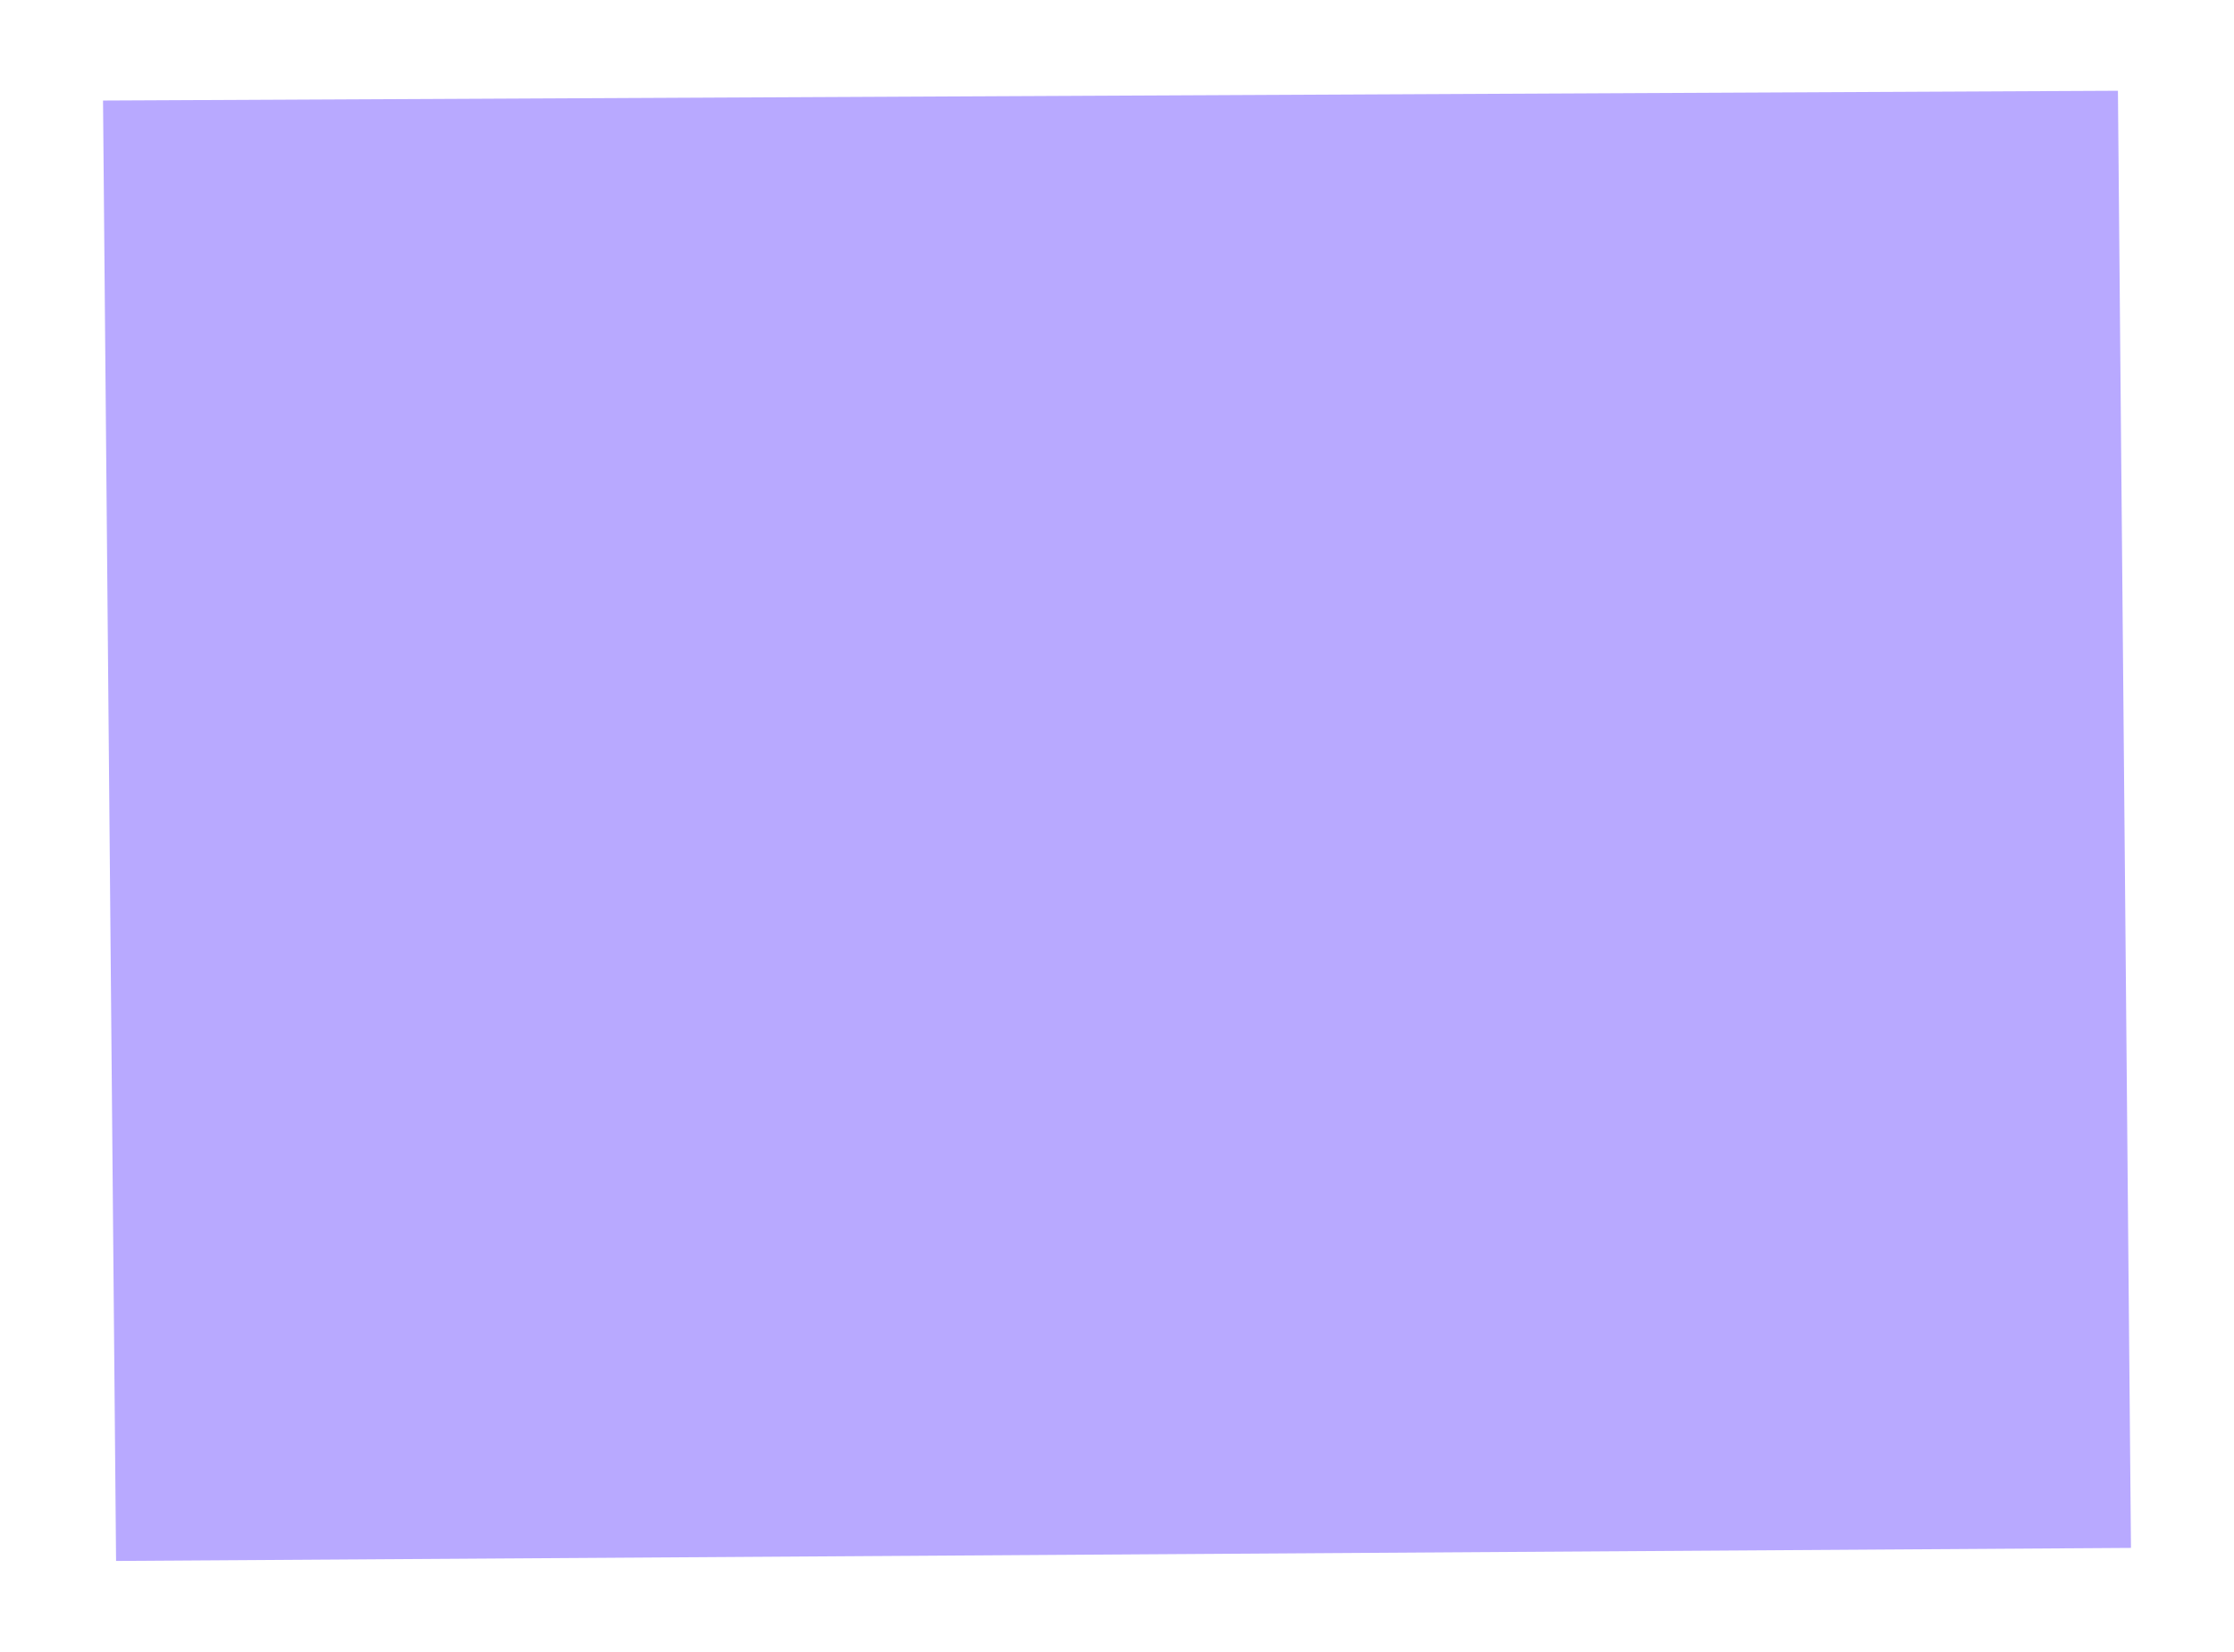
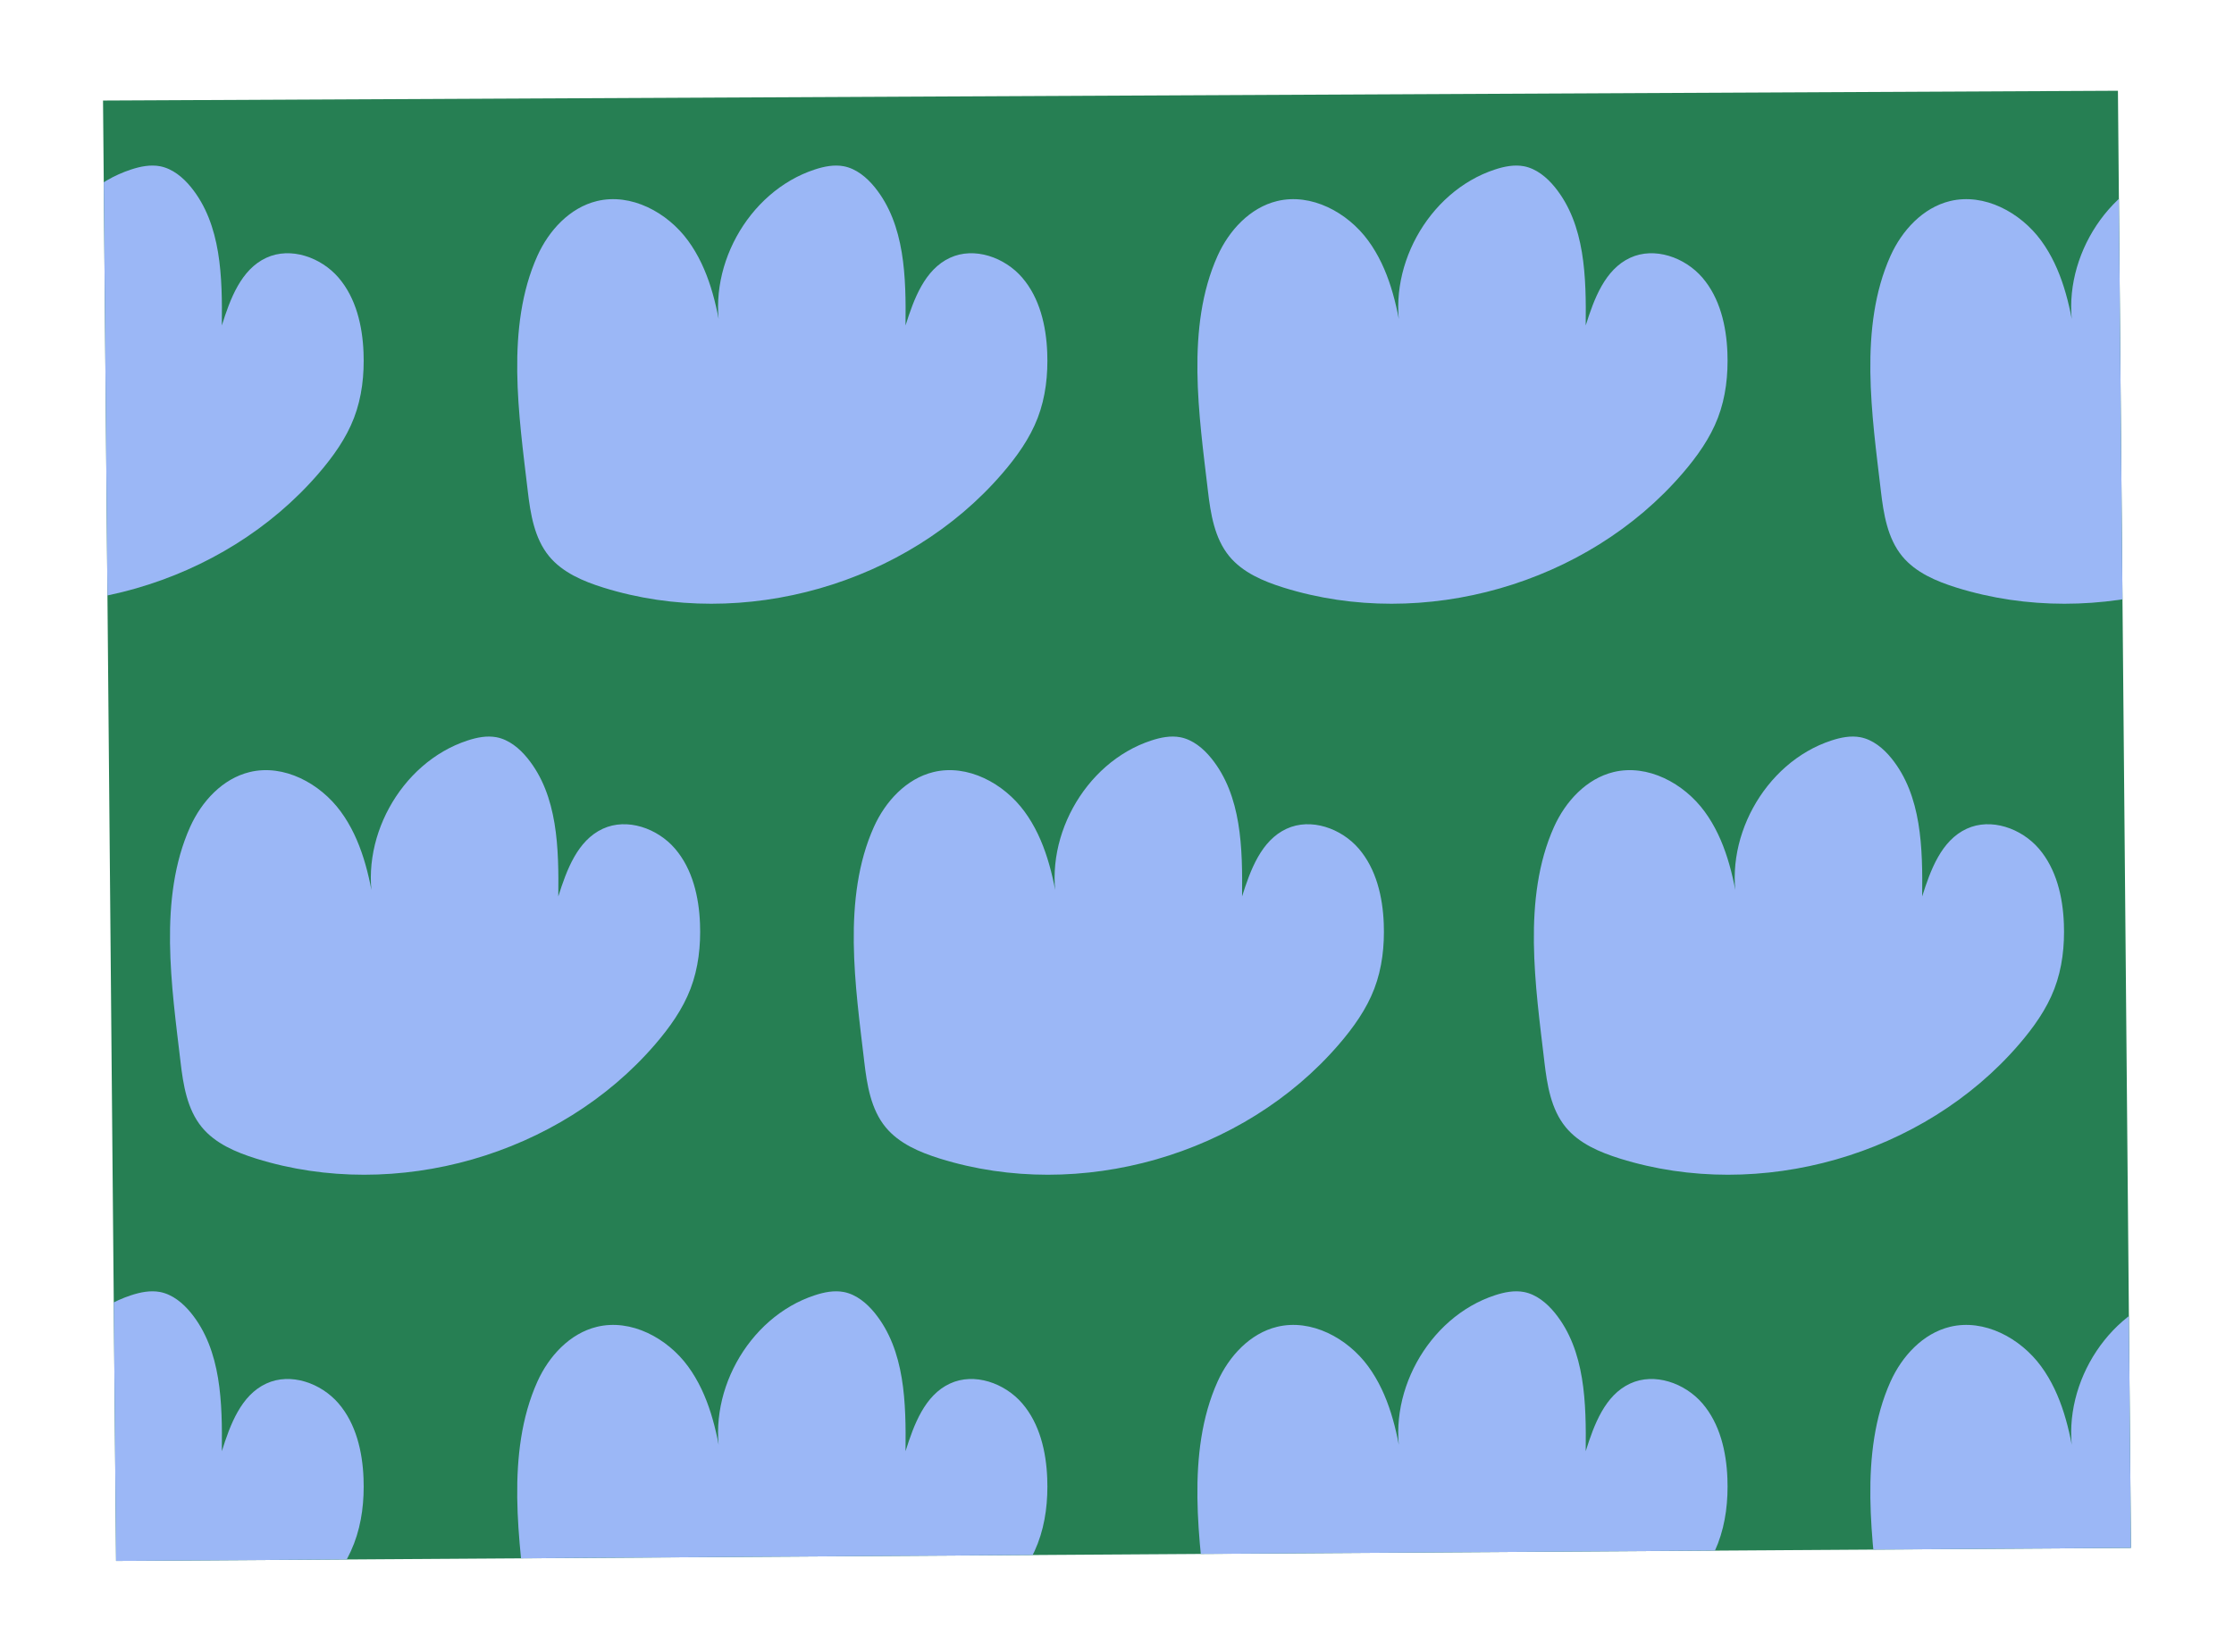
<svg xmlns="http://www.w3.org/2000/svg" id="_레이어_1" data-name="레이어 1" viewBox="0 0 342.6 253.33">
  <defs>
    <style>
      .cls-1 {
        fill: none;
      }

      .cls-2 {
-         fill: #b8a9ff;
+         fill: #267f53;
      }

      .cls-3 {
        clip-path: url(#clippath);
+       }
+ 
+       .cls-4 {
+         fill: #9bb7f6;
      }
    </style>
    <clipPath id="clippath">
      <path class="cls-1" d="M17.8,239.42L15.8,15.42l309-1.5,2,223.5-309,2Z" />
    </clipPath>
  </defs>
  <g class="cls-3">
-     <rect class="cls-2" x="4.23" y="-2.26" width="334.14" height="593.56" />
+     <rect class="cls-2" x="6.6" y="-83.13" width="329.28" height="329.28" />
+     <g>
+       <path class="cls-4" d="M27.68-9.83c.42,3.55,1.01,7.29,3.28,10.05,2.07,2.51,5.23,3.84,8.33,4.81,21.44,6.68,46.53-.5,61.18-17.52,2.21-2.57,4.22-5.37,5.43-8.54,1.21-3.17,1.58-6.6,1.45-9.99-.16-4.11-1.15-8.37-3.83-11.49-2.68-3.12-7.35-4.78-11.08-3.05-3.88,1.79-5.54,6.31-6.82,10.38.08-7.4-.06-15.46-4.73-21.21-1.23-1.51-2.83-2.84-4.74-3.21-1.48-.28-3.02.03-4.45.5-10.34,3.38-16.95,15.47-14.21,26-.81-5.32-2.05-10.76-5.23-15.1-3.18-4.34-8.74-7.33-13.97-6.06-4.16,1.01-7.37,4.5-9.13,8.41-4.91,10.93-2.83,24.53-1.48,36Z" />
+       <path class="cls-4" d="M132.54-9.83c.42,3.55,1.01,7.29,3.28,10.05,2.07,2.51,5.23,3.84,8.33,4.81,21.44,6.68,46.53-.5,61.18-17.52,2.21-2.57,4.22-5.37,5.43-8.54,1.21-3.17,1.58-6.6,1.45-9.99-.16-4.11-1.15-8.37-3.83-11.49-2.68-3.12-7.35-4.78-11.08-3.05-3.88,1.79-5.54,6.31-6.82,10.38.08-7.4-.06-15.46-4.73-21.21-1.23-1.51-2.83-2.84-4.74-3.21-1.48-.28-3.02.03-4.45.5-10.34,3.38-16.95,15.47-14.21,26-.81-5.32-2.05-10.76-5.23-15.1-3.18-4.34-8.74-7.33-13.97-6.06-4.16,1.01-7.37,4.5-9.13,8.41-4.91,10.93-2.83,24.53-1.48,36Z" />
+       <path class="cls-4" d="M236.84-9.83c.42,3.55,1.01,7.29,3.28,10.05,2.07,2.51,5.23,3.84,8.33,4.81,21.44,6.68,46.53-.5,61.18-17.52,2.21-2.57,4.22-5.37,5.43-8.54,1.21-3.17,1.58-6.6,1.45-9.99-.16-4.11-1.15-8.37-3.83-11.49-2.68-3.12-7.35-4.78-11.08-3.05-3.88,1.79-5.54,6.31-6.82,10.38.08-7.4-.06-15.46-4.73-21.21-1.23-1.51-2.83-2.84-4.74-3.21-1.48-.28-3.02.03-4.45.5-10.34,3.38-16.95,15.47-14.21,26-.81-5.32-2.05-10.76-5.23-15.1-3.18-4.34-8.74-7.33-13.97-6.06-4.16,1.01-7.37,4.5-9.13,8.41-4.91,10.93-2.83,24.53-1.48,36Z" />
+       <path class="cls-4" d="M-23.92,75.27c.42,3.55,1.01,7.29,3.28,10.05,2.07,2.51,5.23,3.84,8.33,4.81,21.44,6.68,46.53-.5,61.18-17.52,2.21-2.57,4.22-5.37,5.43-8.54,1.21-3.17,1.58-6.6,1.45-9.99-.16-4.11-1.15-8.37-3.83-11.49-2.68-3.12-7.35-4.78-11.08-3.05-3.88,1.79-5.54,6.31-6.82,10.38.08-7.4-.06-15.46-4.73-21.21-1.23-1.51-2.83-2.84-4.74-3.21-1.48-.28-3.02.03-4.45.5-10.34,3.38-16.95,15.47-14.21,26-.81-5.32-2.05-10.76-5.23-15.1-3.18-4.34-8.74-7.33-13.97-6.06-4.16,1.01-7.37,4.5-9.13,8.41-4.91,10.93-2.83,24.53-1.48,36Z" />
+       <path class="cls-4" d="M80.93,75.27c.42,3.55,1.01,7.29,3.28,10.05,2.07,2.51,5.23,3.84,8.33,4.81,21.44,6.68,46.53-.5,61.18-17.52,2.21-2.57,4.22-5.37,5.43-8.54,1.21-3.17,1.58-6.6,1.45-9.99-.16-4.11-1.15-8.37-3.83-11.49-2.68-3.12-7.35-4.78-11.08-3.05-3.88,1.79-5.54,6.31-6.82,10.38.08-7.4-.06-15.46-4.73-21.21-1.23-1.51-2.83-2.84-4.74-3.21-1.48-.28-3.02.03-4.45.5-10.34,3.38-16.95,15.47-14.21,26-.81-5.32-2.05-10.76-5.23-15.1-3.18-4.34-8.74-7.33-13.97-6.06-4.16,1.01-7.37,4.5-9.13,8.41-4.91,10.93-2.83,24.53-1.48,36Z" />
+       <path class="cls-4" d="M185.24,75.27c.42,3.55,1.01,7.29,3.28,10.05,2.07,2.51,5.23,3.84,8.33,4.81,21.44,6.68,46.53-.5,61.18-17.52,2.21-2.57,4.22-5.37,5.43-8.54,1.21-3.17,1.58-6.6,1.45-9.99-.16-4.11-1.15-8.37-3.83-11.49-2.68-3.12-7.35-4.78-11.08-3.05-3.88,1.79-5.54,6.31-6.82,10.38.08-7.4-.06-15.46-4.73-21.21-1.23-1.51-2.83-2.84-4.74-3.21-1.48-.28-3.02.03-4.45.5-10.34,3.38-16.95,15.47-14.21,26-.81-5.32-2.05-10.76-5.23-15.1-3.18-4.34-8.74-7.33-13.97-6.06-4.16,1.01-7.37,4.5-9.13,8.41-4.91,10.93-2.83,24.53-1.48,36Z" />
+       <path class="cls-4" d="M288.44,75.27c.42,3.55,1.01,7.29,3.28,10.05,2.07,2.51,5.23,3.84,8.33,4.81,21.44,6.68,46.53-.5,61.18-17.52,2.21-2.57,4.22-5.37,5.43-8.54,1.21-3.17,1.58-6.6,1.45-9.99-.16-4.11-1.15-8.37-3.83-11.49-2.68-3.12-7.35-4.78-11.08-3.05-3.88,1.79-5.54,6.31-6.82,10.38.08-7.4-.06-15.46-4.73-21.21-1.23-1.51-2.83-2.84-4.74-3.21-1.48-.28-3.02.03-4.45.5-10.34,3.38-16.95,15.47-14.21,26-.81-5.32-2.05-10.76-5.23-15.1-3.18-4.34-8.74-7.33-13.97-6.06-4.16,1.01-7.37,4.5-9.13,8.41-4.91,10.93-2.83,24.53-1.48,36Z" />
+       <path class="cls-4" d="M27.68,162.85c.42,3.55,1.01,7.29,3.28,10.05,2.07,2.51,5.23,3.84,8.33,4.81,21.44,6.68,46.53-.5,61.18-17.52,2.21-2.57,4.22-5.37,5.43-8.54,1.21-3.17,1.58-6.6,1.45-9.99-.16-4.11-1.15-8.37-3.83-11.49-2.68-3.12-7.35-4.78-11.08-3.05-3.88,1.79-5.54,6.31-6.82,10.38.08-7.4-.06-15.46-4.73-21.21-1.23-1.51-2.83-2.84-4.74-3.21-1.48-.28-3.02.03-4.45.5-10.34,3.38-16.95,15.47-14.21,26-.81-5.32-2.05-10.76-5.23-15.1-3.18-4.34-8.74-7.33-13.97-6.06-4.16,1.01-7.37,4.5-9.13,8.41-4.91,10.93-2.83,24.53-1.48,36Z" />
+       <path class="cls-4" d="M132.54,162.85c.42,3.55,1.01,7.29,3.28,10.05,2.07,2.51,5.23,3.84,8.33,4.81,21.44,6.68,46.53-.5,61.18-17.52,2.21-2.57,4.22-5.37,5.43-8.54,1.21-3.17,1.58-6.6,1.45-9.99-.16-4.11-1.15-8.37-3.83-11.49-2.68-3.12-7.35-4.78-11.08-3.05-3.88,1.79-5.54,6.31-6.82,10.38.08-7.4-.06-15.46-4.73-21.21-1.23-1.51-2.83-2.84-4.74-3.21-1.48-.28-3.02.03-4.45.5-10.34,3.38-16.95,15.47-14.21,26-.81-5.32-2.05-10.76-5.23-15.1-3.18-4.34-8.74-7.33-13.97-6.06-4.16,1.01-7.37,4.5-9.13,8.41-4.91,10.93-2.83,24.53-1.48,36Z" />
+       <path class="cls-4" d="M236.84,162.85c.42,3.55,1.01,7.29,3.28,10.05,2.07,2.51,5.23,3.84,8.33,4.81,21.44,6.68,46.53-.5,61.18-17.52,2.21-2.57,4.22-5.37,5.43-8.54,1.21-3.17,1.58-6.6,1.45-9.99-.16-4.11-1.15-8.37-3.83-11.49-2.68-3.12-7.35-4.78-11.08-3.05-3.88,1.79-5.54,6.31-6.82,10.38.08-7.4-.06-15.46-4.73-21.21-1.23-1.51-2.83-2.84-4.74-3.21-1.48-.28-3.02.03-4.45.5-10.34,3.38-16.95,15.47-14.21,26-.81-5.32-2.05-10.76-5.23-15.1-3.18-4.34-8.74-7.33-13.97-6.06-4.16,1.01-7.37,4.5-9.13,8.41-4.91,10.93-2.83,24.53-1.48,36Z" />
+       <path class="cls-4" d="M-23.92,247.94c.42,3.55,1.01,7.29,3.28,10.05,2.07,2.51,5.23,3.84,8.33,4.81,21.44,6.68,46.53-.5,61.18-17.52,2.21-2.57,4.22-5.37,5.43-8.54,1.21-3.17,1.58-6.6,1.45-9.99-.16-4.11-1.15-8.37-3.83-11.49-2.68-3.12-7.35-4.78-11.08-3.05-3.88,1.79-5.54,6.31-6.82,10.38.08-7.4-.06-15.46-4.73-21.21-1.23-1.51-2.83-2.84-4.74-3.21-1.48-.28-3.02.03-4.45.5-10.34,3.38-16.95,15.47-14.21,26-.81-5.32-2.05-10.76-5.23-15.1-3.18-4.34-8.74-7.33-13.97-6.06-4.16,1.01-7.37,4.5-9.13,8.41-4.91,10.93-2.83,24.53-1.48,36Z" />
+       <path class="cls-4" d="M80.93,247.94c.42,3.55,1.01,7.29,3.28,10.05,2.07,2.51,5.23,3.84,8.33,4.81,21.44,6.68,46.53-.5,61.18-17.52,2.21-2.57,4.22-5.37,5.43-8.54,1.21-3.17,1.58-6.6,1.45-9.99-.16-4.11-1.15-8.37-3.83-11.49-2.68-3.12-7.35-4.78-11.08-3.05-3.88,1.79-5.54,6.31-6.82,10.38.08-7.4-.06-15.46-4.73-21.21-1.23-1.51-2.83-2.84-4.74-3.21-1.48-.28-3.02.03-4.45.5-10.34,3.38-16.95,15.47-14.21,26-.81-5.32-2.05-10.76-5.23-15.1-3.18-4.34-8.74-7.33-13.97-6.06-4.16,1.01-7.37,4.5-9.13,8.41-4.91,10.93-2.83,24.53-1.48,36Z" />
+       <path class="cls-4" d="M185.24,247.94c.42,3.55,1.01,7.29,3.28,10.05,2.07,2.51,5.23,3.84,8.33,4.81,21.44,6.68,46.53-.5,61.18-17.52,2.21-2.57,4.22-5.37,5.43-8.54,1.21-3.17,1.58-6.6,1.45-9.99-.16-4.11-1.15-8.37-3.83-11.49-2.68-3.12-7.35-4.78-11.08-3.05-3.88,1.79-5.54,6.31-6.82,10.38.08-7.4-.06-15.46-4.73-21.21-1.23-1.51-2.83-2.84-4.74-3.21-1.48-.28-3.02.03-4.45.5-10.34,3.38-16.95,15.47-14.21,26-.81-5.32-2.05-10.76-5.23-15.1-3.18-4.34-8.74-7.33-13.97-6.06-4.16,1.01-7.37,4.5-9.13,8.41-4.91,10.93-2.83,24.53-1.48,36Z" />
+       <path class="cls-4" d="M288.44,247.94c.42,3.55,1.01,7.29,3.28,10.05,2.07,2.51,5.23,3.84,8.33,4.81,21.44,6.68,46.53-.5,61.18-17.52,2.21-2.57,4.22-5.37,5.43-8.54,1.21-3.17,1.58-6.6,1.45-9.99-.16-4.11-1.15-8.37-3.83-11.49-2.68-3.12-7.35-4.78-11.08-3.05-3.88,1.79-5.54,6.31-6.82,10.38.08-7.4-.06-15.46-4.73-21.21-1.23-1.51-2.83-2.84-4.74-3.21-1.48-.28-3.02.03-4.45.5-10.34,3.38-16.95,15.47-14.21,26-.81-5.32-2.05-10.76-5.23-15.1-3.18-4.34-8.74-7.33-13.97-6.06-4.16,1.01-7.37,4.5-9.13,8.41-4.91,10.93-2.83,24.53-1.48,36Z" />
+     </g>
  </g>
</svg>
